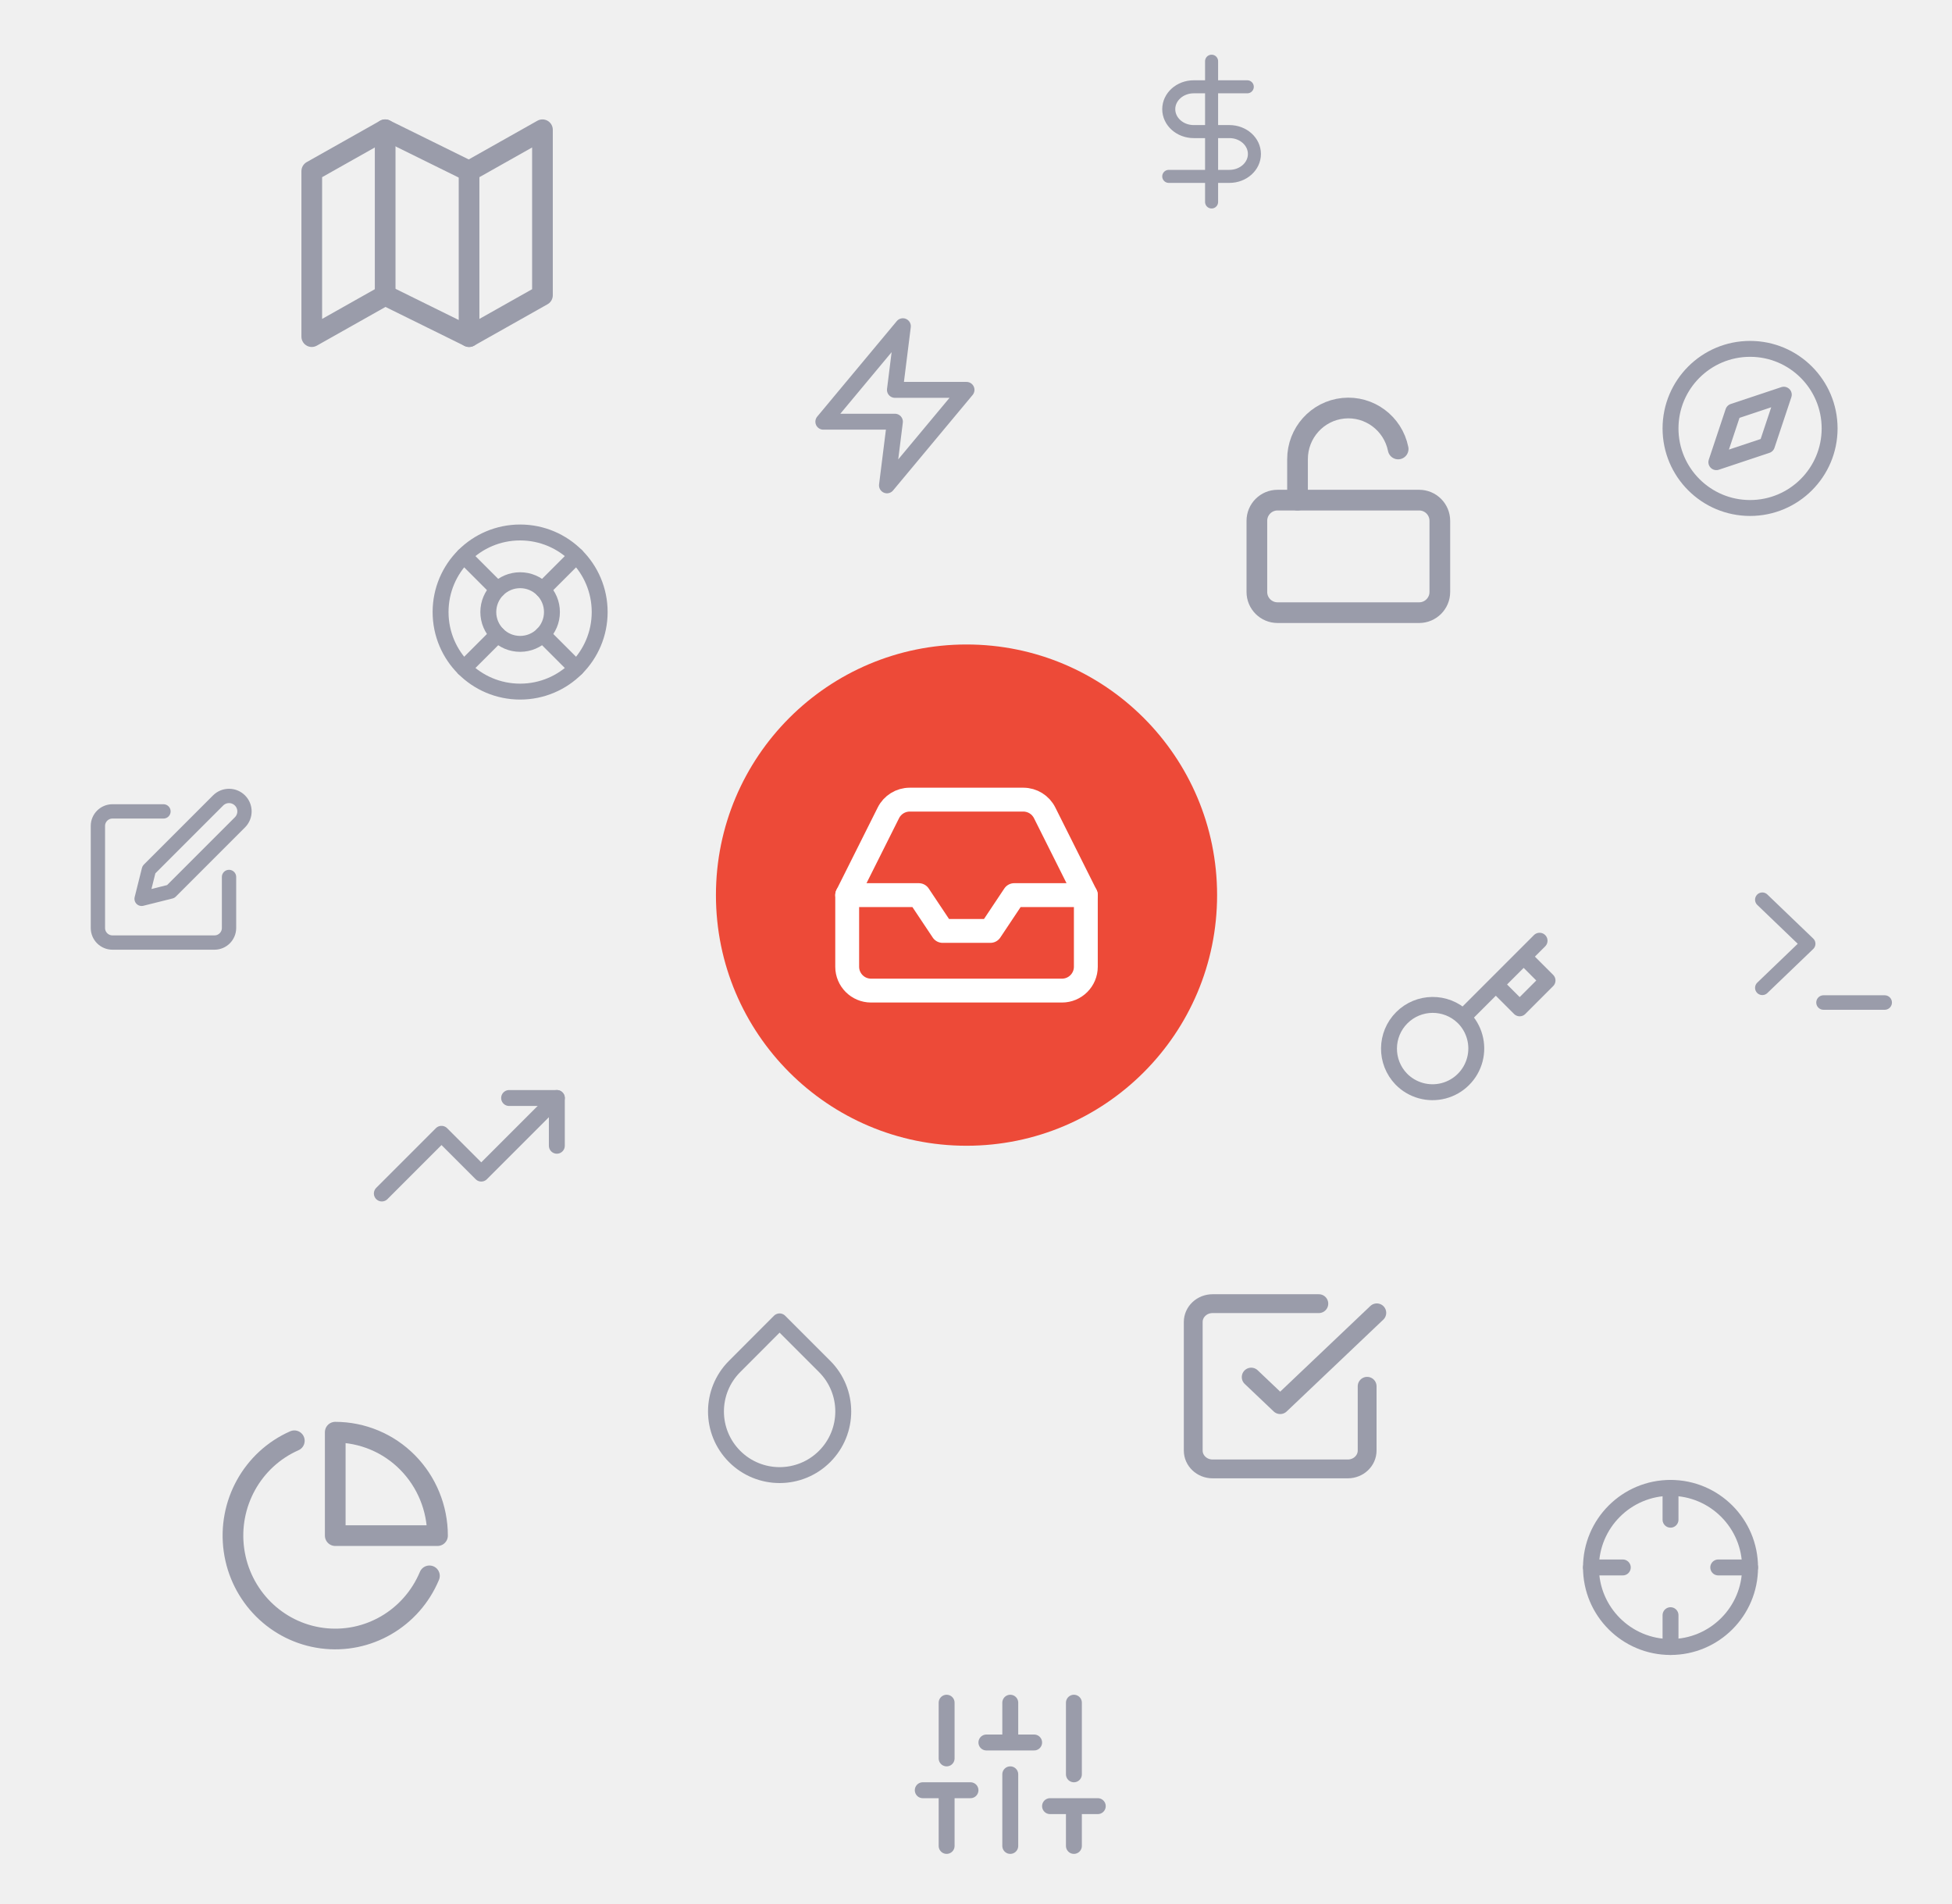
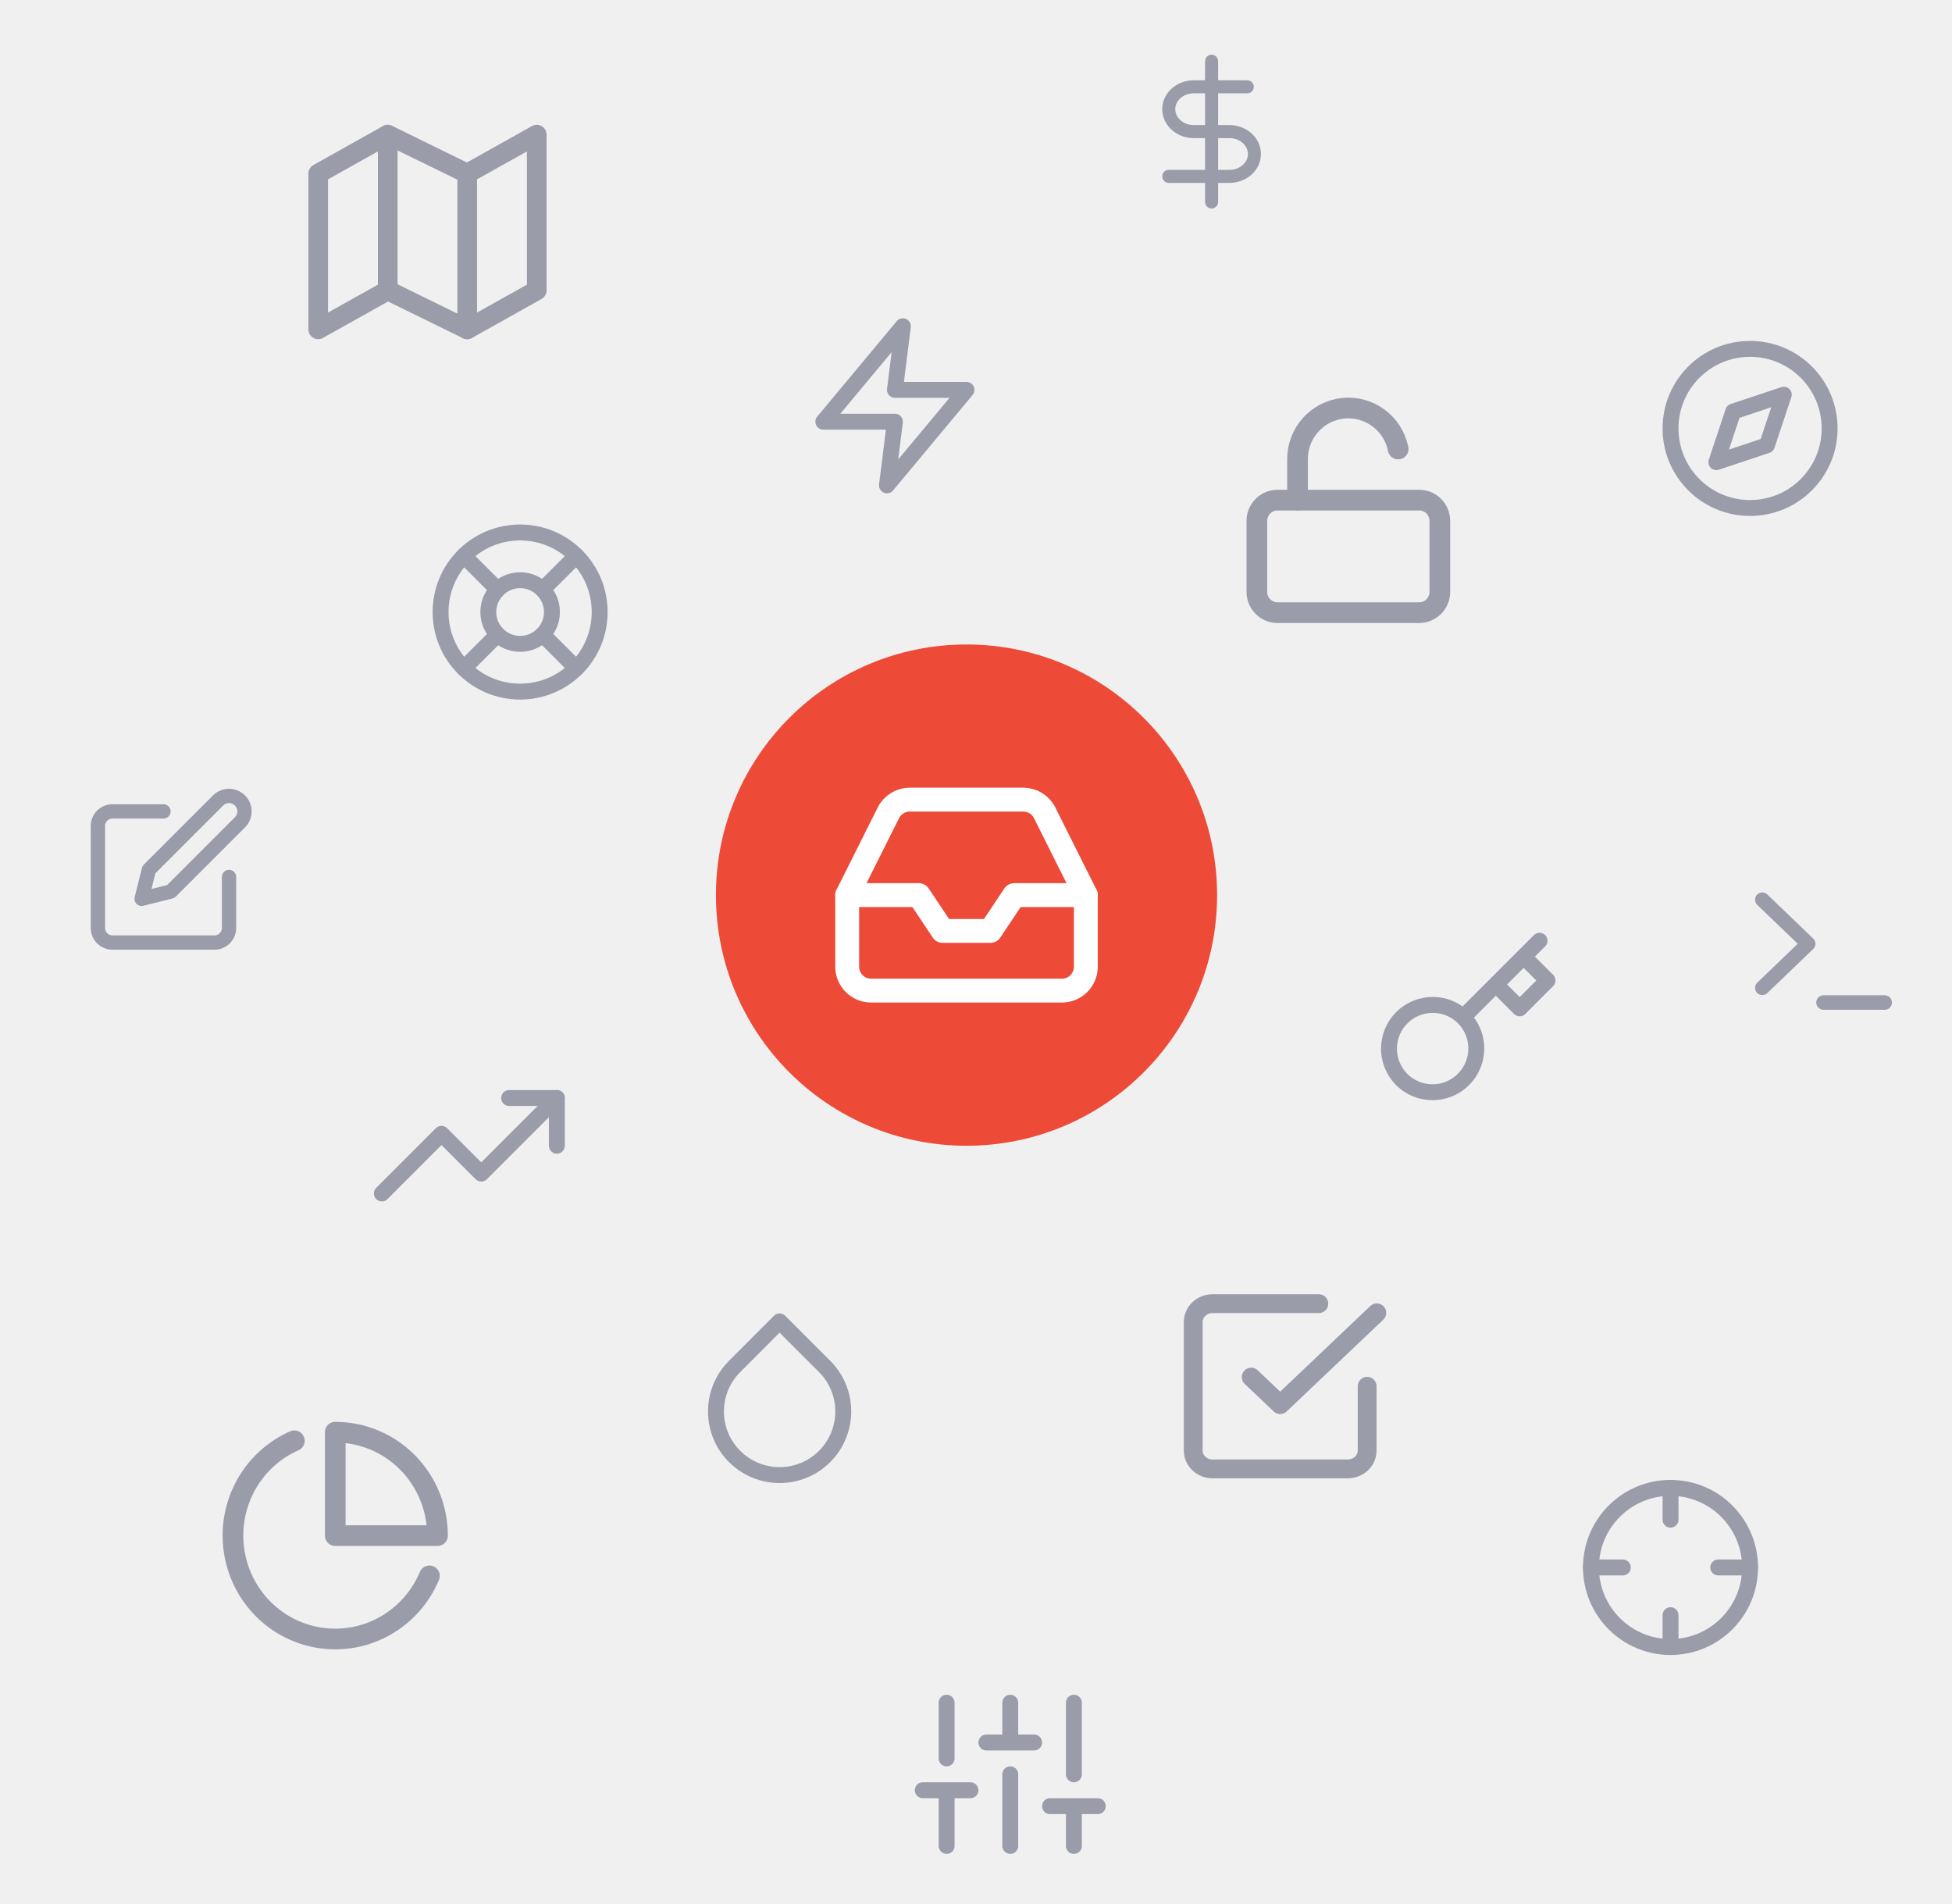
- <svg xmlns="http://www.w3.org/2000/svg" height="311" width="319">
+ <svg xmlns="http://www.w3.org/2000/svg" width="319" height="311">
  <g fill="none" fill-rule="evenodd">
-     <circle cx="157.95" cy="146.25" fill="#ed4a38" fill-rule="nonzero" r="40.95" />
-     <g stroke-linecap="round" stroke-linejoin="round">
-       <g stroke="#fff" stroke-width="3.9" transform="translate(137.8 130)">
-         <path d="m39.65 16.25h-11.7l-3.9 5.85h-7.8l-3.9-5.85h-11.7" />
-         <path d="m7.378 2.814-6.728 13.436v11.7a3.9 3.9 0 0 0 3.9 3.9h31.2a3.9 3.9 0 0 0 3.9-3.9v-11.7l-6.727-13.436a3.9 3.9 0 0 0 -3.492-2.164h-18.563a3.9 3.9 0 0 0 -3.49 2.164z" />
+     <g transform="translate(117 105.3)">
+       <circle fill="#ED4A38" fill-rule="nonzero" cx="40.95" cy="40.95" r="40.95" />
+       <g stroke-linecap="round" stroke-linejoin="round" transform="translate(20.8 24.7)" stroke-width="3.9" stroke="#FFF">
+         <path d="M39.65 16.25L27.95 16.25 24.05 22.1 16.25 22.1 12.35 16.25 0.65 16.25" />
+         <path d="M7.378 2.814L.65 16.25v11.7a3.9 3.9 0 0 0 3.9 3.9h31.2a3.9 3.9 0 0 0 3.9-3.9v-11.7L32.923 2.814A3.9 3.9 0 0 0 29.431.65H10.868a3.9 3.9 0 0 0-3.49 2.164z" />
      </g>
-       <g stroke="#9a9caa" stroke-width="3.076" transform="translate(195 213)">
-         <path d="m9.474 12 4.737 4.5 15.789-15" />
-         <path d="m28.421 13.5v10.5c0 1.657-1.414 3-3.158 3h-22.105c-1.744 0-3.158-1.343-3.158-3v-21c0-1.657 1.414-3 3.158-3h17.368" />
-       </g>
-       <g stroke="#9a9caa" stroke-width="2.6" transform="translate(273 57)">
-         <circle cx="13" cy="13" r="13" />
-         <path d="m18.512 7.488-2.756 8.268-8.268 2.756 2.756-8.268z" />
-       </g>
-       <g stroke="#9a9caa" stroke-width="2.6" transform="translate(260 243.1)">
-         <circle cx="13" cy="13" r="13" />
-         <path d="m26 13h-5.2m-15.6 0h-5.2m13-7.8v-5.2m0 26v-5.2" />
-       </g>
-       <path d="m7 0v23m5.833-18.818h-8.75c-2.255 0-4.083 1.638-4.083 3.658s1.828 3.66 4.083 3.66h5.834c2.255 0 4.083 1.638 4.083 3.66 0 2.02-1.828 3.658-4.083 3.658h-9.917" stroke="#9a9caa" stroke-width="2.129" transform="translate(191 10)" />
-       <path d="m127.4 215.897 7.358 7.358a10.4 10.4 0 1 1 -14.703 0z" stroke="#9a9caa" stroke-width="2.6" />
-       <g stroke="#9a9caa" stroke-width="2.34" transform="translate(16 130)">
-         <path d="m10.714 2.571h-8.333a2.381 2.381 0 0 0 -2.381 2.381v16.668a2.381 2.381 0 0 0 2.381 2.38h16.667a2.381 2.381 0 0 0 2.38-2.381v-8.333" />
-         <path d="m19.643.786a2.525 2.525 0 0 1 3.571 3.571l-11.31 11.31-4.761 1.19 1.19-4.762 11.31-11.31z" />
-       </g>
-       <path d="m251.6 153.7-2.6 2.6zm-12.493 12.493a7.15 7.15 0 1 1 -10.111 10.111 7.15 7.15 0 0 1 10.11-10.11zm0 0 5.343-5.343zm5.343-5.343 3.9 3.9 4.55-4.55-3.9-3.9zm0 0 4.55-4.55z" stroke="#9a9caa" stroke-width="2.6" />
-       <g stroke="#9a9caa" stroke-width="2.6" transform="translate(72 87)">
-         <circle cx="13" cy="13" r="13" />
-         <circle cx="13" cy="13" r="5.2" />
-         <path d="m3.809 3.809 5.512 5.512m7.358 7.358 5.512 5.512m-5.512-12.87 5.512-5.512m-5.512 5.512 4.589-4.589m-17.459 17.459 5.512-5.512" />
-       </g>
-       <g stroke="#9a9caa" stroke-width="3.38" transform="translate(50.95 21.2)">
-         <path d="m0 6.76v27.04l11.995-6.76 13.709 6.76 11.995-6.76v-27.04l-11.995 6.76-13.709-6.76z" />
-         <path d="m11.995 0v27.04m13.71-20.28v27.04" />
-       </g>
-       <g stroke="#9a9caa" stroke-width="3.38" transform="translate(37.4 234)">
-         <path d="m32.78 23.474c-2.926 6.996-10.106 11.158-17.554 10.176-7.448-.98-13.334-6.864-14.39-14.383-1.054-7.52 2.981-14.827 9.864-17.864" />
-         <path d="m34.1 16.9c0-4.482-1.761-8.78-4.896-11.95a16.622 16.622 0 0 0 -11.818-4.95v16.9z" />
-       </g>
-       <path d="m3.9 23.4v-9.1m0-5.2v-9.1m10.4 23.4v-11.7m0-5.2v-6.5m10.4 23.4v-6.5m0-5.2v-11.7m-24.7 14.3h7.8m2.6-7.8h7.8m2.6 10.4h7.8" stroke="#9a9caa" stroke-width="2.6" transform="translate(150.8 278.2)" />
-       <g stroke="#9a9caa" stroke-width="2.368" transform="translate(288 147)">
-         <path d="m0 14.4 7.5-7.2-7.5-7.2" />
-         <path d="m10 16.8h10" />
-       </g>
-       <g stroke="#9a9caa" stroke-width="2.6" transform="translate(62.4 179.4)">
-         <path d="m28.6 0-12.35 12.35-6.5-6.5-9.75 9.75" />
-         <path d="m20.8 0h7.8v7.8" />
-       </g>
-       <g stroke="#9a9caa" stroke-width="3.38" transform="translate(205.4 66)">
-         <rect height="18.386" rx="3.38" width="29.9" y="15.714" />
-         <path d="m6.644 15.714v-6.684c-.004-4.295 3.226-7.893 7.471-8.325 4.246-.431 8.125 2.445 8.975 6.652" />
-       </g>
-       <path d="m13 0-13 15.6h11.7l-1.3 10.4 13-15.6h-11.7z" stroke="#9a9caa" stroke-width="2.6" transform="translate(134.55 53.3)" />
    </g>
+     <g transform="translate(195 213)" stroke-linecap="round" stroke-width="3.076" stroke="#9A9CAA" stroke-linejoin="round">
+       <path d="M9.474 12L14.211 16.5 30 1.5" />
+       <path d="M28.421 13.5V24c0 1.657-1.414 3-3.158 3H3.158C1.414 27 0 25.657 0 24V3c0-1.657 1.414-3 3.158-3h17.368" />
+     </g>
+     <g transform="translate(273 57)" stroke="#9A9CAA" stroke-width="2.6" stroke-linecap="round" stroke-linejoin="round">
+       <circle cx="13" cy="13" r="13" />
+       <path d="M18.512 7.488L15.756 15.756 7.488 18.512 10.244 10.244z" />
+     </g>
+     <g transform="translate(260 243.1)" stroke="#9A9CAA" stroke-width="2.6" stroke-linecap="round" stroke-linejoin="round">
+       <circle cx="13" cy="13" r="13" />
+       <path d="M26 13h-5.2M5.2 13H0m13-7.8V0m0 26v-5.2" />
+     </g>
+     <g transform="translate(191 10)" stroke="#9A9CAA" stroke-width="2.129" stroke-linecap="round" stroke-linejoin="round">
+       <path d="M7 0v23m5.833-18.818h-8.75C1.828 4.182 0 5.82 0 7.84 0 9.86 1.828 11.5 4.083 11.5h5.834c2.255 0 4.083 1.638 4.083 3.66 0 2.02-1.828 3.658-4.083 3.658H0" />
+     </g>
+     <path d="M127.4 215.897l7.358 7.358a10.4 10.4 0 1 1-14.703 0l7.345-7.358z" stroke="#9A9CAA" stroke-width="2.6" stroke-linecap="round" stroke-linejoin="round" />
+     <g transform="translate(16 130)" stroke="#9A9CAA" stroke-width="2.34" stroke-linecap="round" stroke-linejoin="round">
+       <path d="M10.714 2.571H2.381A2.381 2.381 0 0 0 0 4.952V21.62A2.381 2.381 0 0 0 2.381 24h16.667a2.381 2.381 0 0 0 2.38-2.381v-8.333" />
+       <path d="M19.643.786a2.525 2.525 0 0 1 3.571 3.571l-11.31 11.31-4.761 1.19 1.19-4.762L19.643.785z" />
+     </g>
+     <path d="M251.6 153.7l-2.6 2.6 2.6-2.6zm-12.493 12.493a7.15 7.15 0 1 1-10.111 10.111 7.15 7.15 0 0 1 10.11-10.11l.001-.001zm0 0l5.343-5.343-5.343 5.343zm5.343-5.343l3.9 3.9 4.55-4.55-3.9-3.9-4.55 4.55zm0 0l4.55-4.55-4.55 4.55z" stroke="#9A9CAA" stroke-width="2.6" stroke-linecap="round" stroke-linejoin="round" />
+     <g transform="translate(72 87)" stroke="#9A9CAA" stroke-width="2.6" stroke-linecap="round" stroke-linejoin="round">
+       <circle cx="13" cy="13" r="13" />
+       <circle cx="13" cy="13" r="5.2" />
+       <path d="M3.809 3.809l5.512 5.512m7.358 7.358l5.512 5.512m-5.512-12.87l5.512-5.512m-5.512 5.512l4.589-4.589M3.809 22.191l5.512-5.512" />
+     </g>
+     <g transform="translate(52 22)" stroke-linecap="round" stroke-width="3.211" stroke="#9A9CAA" stroke-linejoin="round">
+       <path d="M0 6.362L0 31.812 11.364 25.449 24.352 31.812 35.716 25.449 35.716 0 24.352 6.362 11.364 0z" />
+       <path d="M11.364 0v25.45M24.352 6.361v25.45" />
+     </g>
+     <g transform="translate(37.4 234)" stroke="#9A9CAA" stroke-width="3.38" stroke-linecap="round" stroke-linejoin="round">
+       <path d="M32.78 23.474C29.854 30.47 22.674 34.632 15.226 33.65 7.778 32.67 1.892 26.786.836 19.267-.218 11.747 3.817 4.44 10.7 1.403" />
+       <path d="M34.1 16.9c0-4.482-1.761-8.78-4.896-11.95A16.622 16.622 0 0 0 17.386 0v16.9H34.1z" />
+     </g>
+     <g transform="translate(150.8 278.2)" stroke="#9A9CAA" stroke-width="2.6" stroke-linecap="round" stroke-linejoin="round">
+       <path d="M3.9 23.4v-9.1m0-5.2V0m10.4 23.4V11.7m0-5.2V0m10.4 23.4v-6.5m0-5.2V0M0 14.3h7.8m2.6-7.8h7.8m2.6 10.4h7.8" />
+     </g>
+     <g transform="translate(288 147)" stroke-linecap="round" stroke-width="2.368" stroke="#9A9CAA" stroke-linejoin="round">
+       <path d="M0 14.4L7.5 7.2 0 0" />
+       <path d="M10 16.8h10" />
+     </g>
+     <g transform="translate(62.4 179.4)" stroke-linecap="round" stroke-width="2.6" stroke="#9A9CAA" stroke-linejoin="round">
+       <path d="M28.6 0L16.25 12.35 9.75 5.85 0 15.6" />
+       <path d="M20.8 0L28.6 0 28.6 7.8" />
+     </g>
+     <g transform="translate(205.4 66)" stroke="#9A9CAA" stroke-width="3.38" stroke-linecap="round" stroke-linejoin="round">
+       <rect y="15.714" width="29.9" height="18.386" rx="3.38" />
+       <path d="M6.644 15.714V9.03C6.64 4.735 9.87 1.137 14.115.705 18.361.274 22.24 3.15 23.09 7.357" />
+     </g>
+     <path transform="translate(134.55 53.3)" stroke-linecap="round" stroke-width="2.6" stroke="#9A9CAA" stroke-linejoin="round" d="M13 0L0 15.6 11.7 15.6 10.4 26 23.4 10.4 11.7 10.4z" />
  </g>
</svg>
